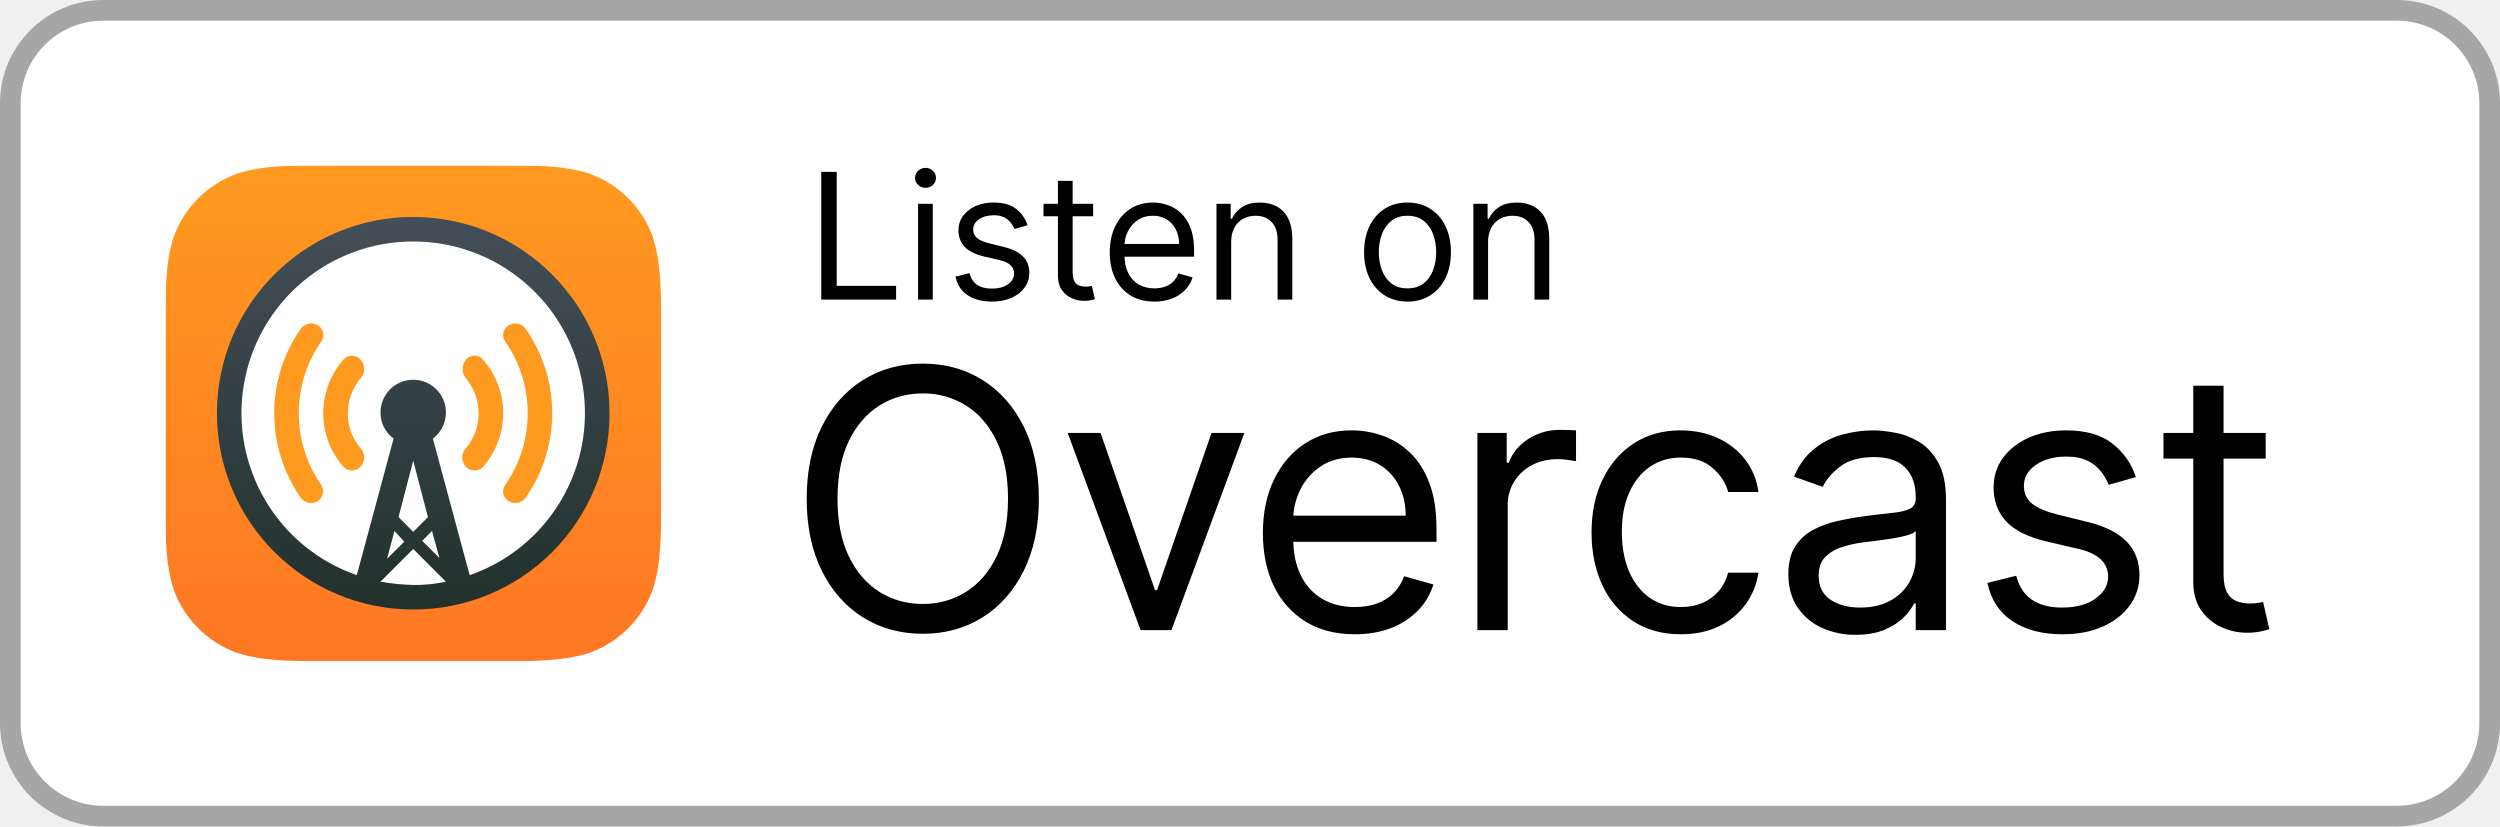
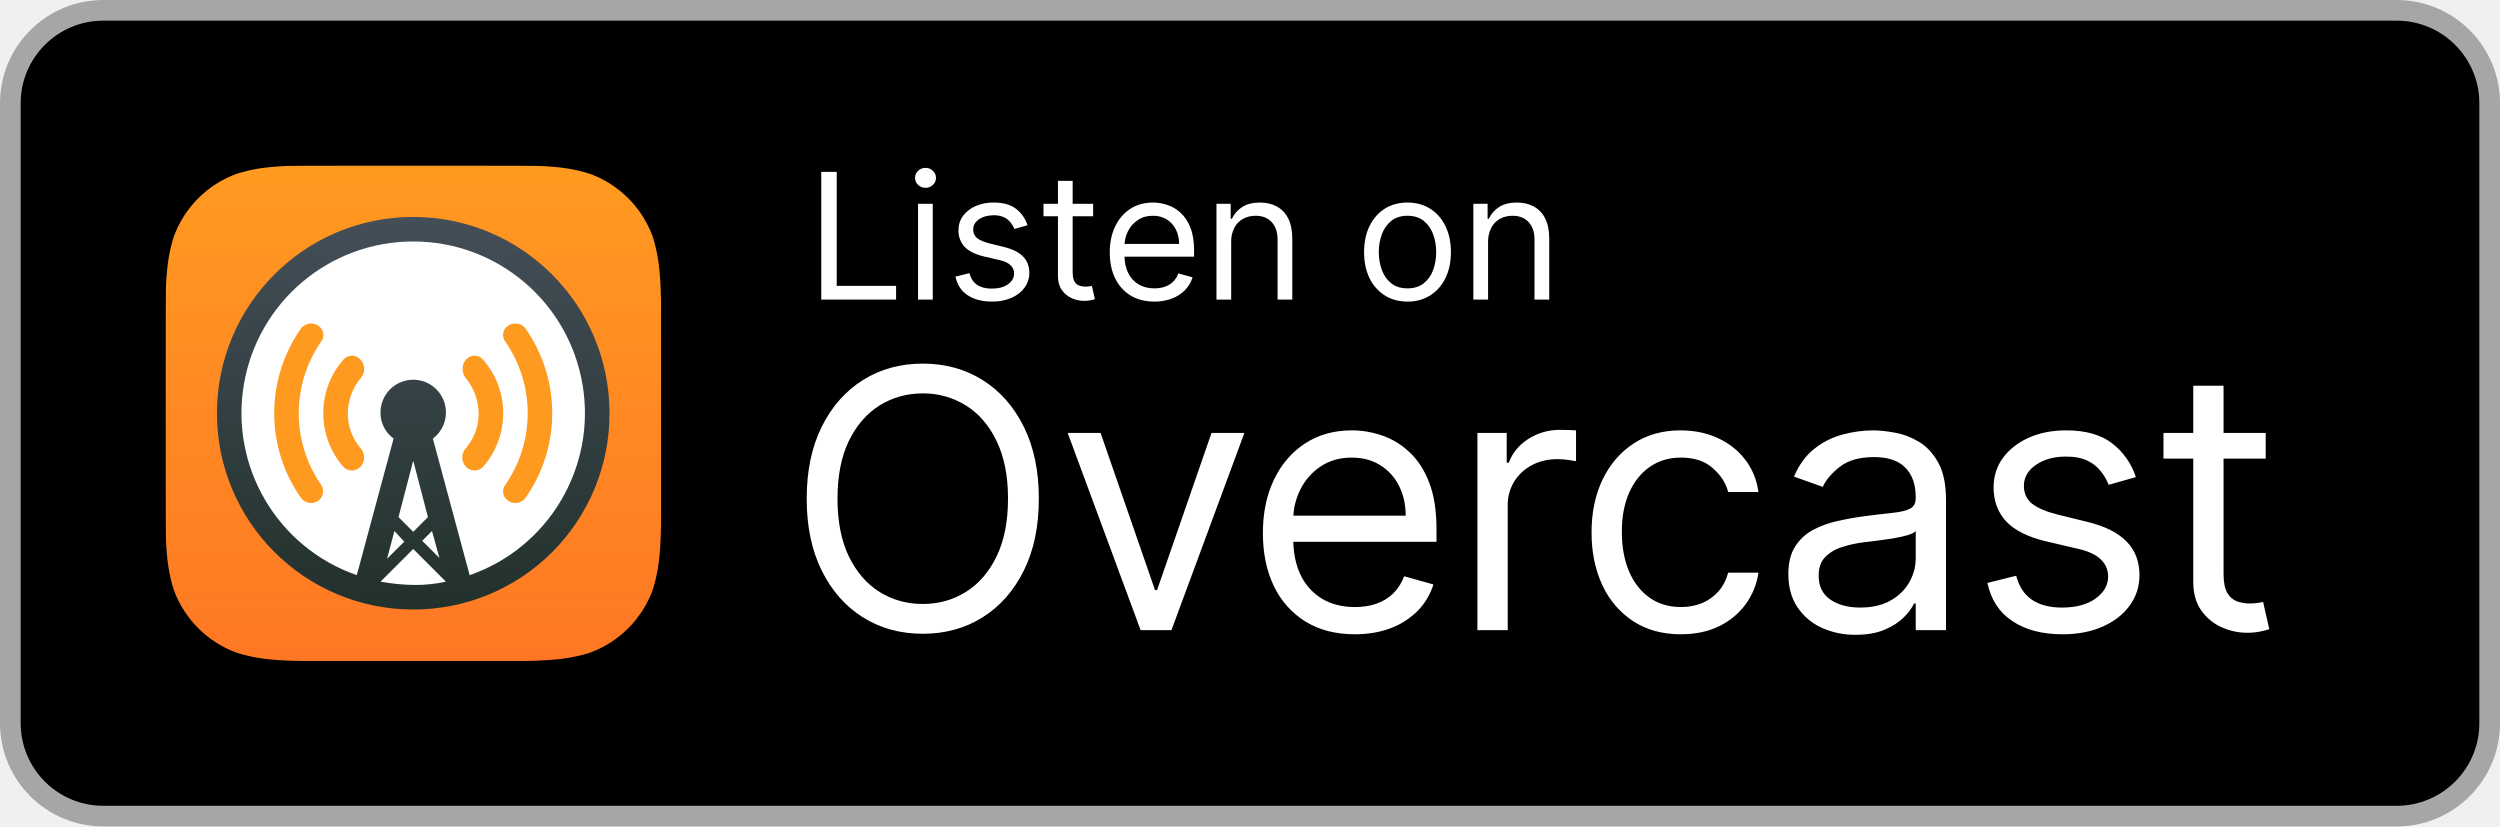
<svg xmlns="http://www.w3.org/2000/svg" width="121" height="40" fill="none" viewBox="0 0 121 40">
  <defs>
-     <linearGradient id="overcast-light__c" x1="0" x2="0" y1="0" y2="24" gradientUnits="userSpaceOnUse">
+     <linearGradient id="overcast-dark__c" x1="0" x2="0" y1="0" y2="24" gradientUnits="userSpaceOnUse">
      <stop stop-color="#FF9A20" />
      <stop offset="1" stop-color="#FF7724" />
    </linearGradient>
-     <linearGradient id="overcast-light__d" x1="10.5" x2="10.5" y1="10.5" y2="29.5" gradientUnits="userSpaceOnUse">
+     <linearGradient id="overcast-dark__d" x1="10.5" x2="10.5" y1="10.5" y2="29.5" gradientUnits="userSpaceOnUse">
      <stop stop-color="#444E58" />
      <stop offset="1" stop-color="#22312C" />
    </linearGradient>
-     <clipPath id="overcast-light__a">
+     <clipPath id="overcast-dark__a">
      <path fill="#fff" d="M8 8h24v24H8z" />
    </clipPath>
  </defs>
-   <rect width="120" height="39" x=".5" y=".5" fill="#fff" rx="4.5" />
+   <rect width="120" height="39" x=".5" y=".5" fill="#000" rx="4.5" />
  <rect width="120" height="39" x=".5" y=".5" stroke="#A6A6A6" rx="4.5" />
-   <g clip-path="url(#overcast-light__a)">
-     <mask id="overcast-light__b" width="25" height="25" x="8" y="8" maskUnits="userSpaceOnUse" style="mask-type:alpha">
+   <g clip-path="url(#overcast-dark__a)">
+     <mask id="overcast-dark__b" width="25" height="25" x="8" y="8" maskUnits="userSpaceOnUse" style="mask-type:alpha">
      <path fill="#000" fill-rule="evenodd" d="M16.37 8h7.264c2.41 0 3.613 0 4.911.41a5.098 5.098 0 0 1 3.048 3.047c.41 1.298.41 2.502.41 4.912v7.265c0 2.41 0 3.613-.41 4.911a5.098 5.098 0 0 1-3.048 3.048c-1.298.41-2.501.41-4.911.41h-7.265c-2.41 0-3.614 0-4.912-.41a5.098 5.098 0 0 1-3.047-3.048C8 27.247 8 26.044 8 23.634v-7.265c0-2.41 0-3.614.41-4.912a5.096 5.096 0 0 1 3.05-3.047C12.758 8 13.96 8 16.372 8" clip-rule="evenodd" />
    </mask>
-     <g mask="url(#overcast-light__b)">
-       <path fill="url(#overcast-light__c)" d="M0 0h24v24H0z" transform="translate(8 8)" />
+     <g mask="url(#overcast-dark__b)">
+       <path fill="url(#overcast-dark__c)" d="M0 0h24v24H0z" transform="translate(8 8)" />
      <path fill="#fff" fill-rule="evenodd" d="M20 29a9 9 0 1 0 0-18 9 9 0 0 0 0 18Z" clip-rule="evenodd" />
-       <path fill="url(#overcast-light__d)" fill-rule="evenodd" d="M10.5 20a9.5 9.5 0 0 0 9.5 9.5 9.477 9.477 0 0 0 9.5-9.5 9.5 9.5 0 0 0-19 0Zm10.212 5.027L20 25.74l-.712-.713.712-2.73.712 2.73Zm-1.622.673-.357 1.346.832-.83-.475-.516Zm1.345.475.475-.475.357 1.307-.832-.832Zm1.149 1.98L20 26.57l-1.583 1.583c.523.094 1.052.147 1.583.159a6.93 6.93 0 0 0 1.584-.159Zm-9.78-9.547A8.305 8.305 0 0 1 20 11.688a8.305 8.305 0 0 1 2.731 16.15l-1.78-6.61a1.583 1.583 0 1 0-2.534-1.267c-.008.5.229.972.633 1.266l-1.781 6.61a8.304 8.304 0 0 1-5.465-9.23Z" clip-rule="evenodd" />
+       <path fill="url(#overcast-dark__d)" fill-rule="evenodd" d="M10.5 20a9.5 9.5 0 0 0 9.5 9.5 9.477 9.477 0 0 0 9.5-9.5 9.5 9.5 0 0 0-19 0Zm10.212 5.027L20 25.74l-.712-.713.712-2.73.712 2.73Zm-1.622.673-.357 1.346.832-.83-.475-.516Zm1.345.475.475-.475.357 1.307-.832-.832Zm1.149 1.98L20 26.57l-1.583 1.583c.523.094 1.052.147 1.583.159a6.93 6.93 0 0 0 1.584-.159Zm-9.78-9.547A8.305 8.305 0 0 1 20 11.688a8.305 8.305 0 0 1 2.731 16.15l-1.78-6.61a1.583 1.583 0 1 0-2.534-1.267c-.008.5.229.972.633 1.266l-1.781 6.61a8.304 8.304 0 0 1-5.465-9.23Z" clip-rule="evenodd" />
      <path fill="#FF9A20" fill-rule="evenodd" d="M14.577 24.117a.614.614 0 0 0 .831.119.571.571 0 0 0 .12-.792 6.083 6.083 0 0 1 0-6.887.538.538 0 0 0-.12-.792.614.614 0 0 0-.83.119 7.14 7.14 0 0 0 0 8.233Zm10.015.119a.614.614 0 0 0 .83-.12 7.14 7.14 0 0 0 0-8.232.614.614 0 0 0-.83-.12.538.538 0 0 0-.12.793 6.083 6.083 0 0 1 0 6.887.538.538 0 0 0 .12.792Zm-2.02-2.573a.672.672 0 0 0-.039.91.575.575 0 0 0 .832.04 3.944 3.944 0 0 0 0-5.225.545.545 0 0 0-.832.04.715.715 0 0 0 .04.91A2.72 2.72 0 0 1 23.167 20a2.583 2.583 0 0 1-.594 1.663Zm-5.105.91a.575.575 0 0 1-.832.04 3.944 3.944 0 0 1 0-5.225.544.544 0 0 1 .832.04.672.672 0 0 1-.04.91A2.718 2.718 0 0 0 16.833 20a2.584 2.584 0 0 0 .594 1.663.67.67 0 0 1 .04.91Z" clip-rule="evenodd" />
    </g>
  </g>
-   <path fill="#000" d="M39.749 14.5V8.318h.748v5.518h2.874v.664h-3.622Zm4.684 0V9.864h.713V14.5h-.713Zm.362-5.41a.506.506 0 0 1-.359-.141.456.456 0 0 1-.148-.341c0-.133.05-.247.148-.341.1-.095.22-.142.36-.142.138 0 .257.047.356.142.1.094.15.208.15.341 0 .133-.05.246-.15.341a.496.496 0 0 1-.357.142Zm4.94 1.812-.64.181c-.04-.107-.1-.21-.179-.31a.865.865 0 0 0-.313-.254 1.14 1.14 0 0 0-.51-.1c-.284 0-.52.065-.71.196-.187.129-.28.293-.28.492a.51.51 0 0 0 .192.42c.13.102.33.188.604.256l.688.17c.415.1.724.254.927.461.203.206.305.47.305.794 0 .266-.077.503-.23.713-.15.209-.362.374-.633.495a2.33 2.33 0 0 1-.948.18c-.473 0-.864-.102-1.174-.307-.31-.205-.506-.505-.589-.9l.676-.169c.065.25.186.437.365.562.182.124.418.187.71.187.332 0 .595-.07.79-.211.198-.143.296-.314.296-.514a.54.54 0 0 0-.169-.404c-.112-.11-.285-.193-.519-.248l-.773-.18c-.424-.101-.736-.257-.935-.469a1.133 1.133 0 0 1-.296-.8c0-.261.073-.493.22-.694a1.5 1.5 0 0 1 .607-.474 2.13 2.13 0 0 1 .875-.172c.46 0 .82.1 1.081.302.264.201.45.467.561.797Zm3.173-1.038v.603h-2.403v-.603h2.403Zm-1.703-1.111h.712v4.419c0 .201.03.352.088.453.06.098.137.165.23.199a.92.92 0 0 0 .298.048c.079 0 .143-.004.194-.012l.12-.024.145.64a1.491 1.491 0 0 1-.531.085c-.201 0-.399-.044-.592-.13a1.177 1.177 0 0 1-.477-.396c-.125-.177-.187-.4-.187-.67V8.753Zm4.668 5.844c-.447 0-.832-.099-1.156-.296a1.99 1.99 0 0 1-.745-.833c-.174-.358-.26-.775-.26-1.25s.086-.893.26-1.256c.175-.364.418-.648.73-.85.314-.206.68-.309 1.099-.309.241 0 .48.04.715.121.236.08.45.211.643.392.193.18.347.417.462.713.115.296.172.66.172 1.092v.302h-3.574v-.616h2.85a1.52 1.52 0 0 0-.157-.7 1.183 1.183 0 0 0-.441-.486 1.234 1.234 0 0 0-.67-.178c-.284 0-.53.07-.737.212a1.39 1.39 0 0 0-.474.543c-.11.223-.166.463-.166.718v.41c0 .35.06.648.181.891.123.242.293.426.51.553.218.124.47.187.758.187.187 0 .356-.027.507-.079.153-.054.285-.135.396-.241.11-.109.196-.244.256-.405l.689.193a1.526 1.526 0 0 1-.366.616 1.78 1.78 0 0 1-.634.41 2.35 2.35 0 0 1-.848.146Zm3.716-2.886V14.5h-.712V9.864h.688v.724h.06a1.33 1.33 0 0 1 .495-.567c.222-.145.507-.218.858-.218.313 0 .588.065.823.193.236.127.42.32.55.58.13.258.196.584.196.978V14.5h-.712v-2.898c0-.364-.095-.648-.284-.85-.19-.206-.449-.309-.779-.309-.227 0-.43.05-.61.148a1.058 1.058 0 0 0-.42.432 1.43 1.43 0 0 0-.153.688Zm8.534 2.886c-.419 0-.786-.1-1.102-.3a2.018 2.018 0 0 1-.736-.835c-.175-.358-.263-.777-.263-1.256 0-.483.088-.905.263-1.265.177-.36.422-.64.736-.839.316-.2.683-.299 1.102-.299.418 0 .785.1 1.099.3.316.198.561.478.736.838.177.36.266.782.266 1.265 0 .479-.089.898-.266 1.256-.175.358-.42.636-.736.836a2.01 2.01 0 0 1-1.1.299Zm0-.64c.318 0 .58-.082.785-.245a1.44 1.44 0 0 0 .456-.643 2.47 2.47 0 0 0 .147-.863c0-.31-.049-.599-.147-.866a1.46 1.46 0 0 0-.456-.65c-.206-.164-.467-.247-.785-.247s-.58.083-.785.248a1.46 1.46 0 0 0-.456.649 2.487 2.487 0 0 0-.148.866c0 .31.05.598.148.863.099.266.25.48.456.643.205.163.467.245.785.245Zm3.9-2.246V14.5h-.712V9.864H72v.724h.06c.11-.235.274-.424.496-.567.221-.145.507-.218.857-.218.314 0 .589.065.824.193a1.3 1.3 0 0 1 .55.58c.13.258.196.584.196.978V14.5h-.713v-2.898c0-.364-.094-.648-.284-.85-.189-.206-.448-.309-.778-.309-.228 0-.43.05-.61.148a1.059 1.059 0 0 0-.42.432 1.43 1.43 0 0 0-.154.688ZM50.28 24.136c0 1.343-.242 2.503-.727 3.48-.485.978-1.15 1.732-1.995 2.263-.845.53-1.81.795-2.896.795-1.085 0-2.05-.265-2.896-.795-.845-.53-1.51-1.285-1.995-2.263-.485-.977-.727-2.137-.727-3.48 0-1.342.242-2.502.727-3.48.485-.977 1.15-1.732 1.995-2.262.845-.53 1.81-.795 2.896-.795 1.085 0 2.05.265 2.896.795.845.53 1.51 1.285 1.995 2.262.485.978.727 2.138.727 3.48Zm-1.492 0c0-1.102-.184-2.032-.553-2.79-.364-.758-.86-1.332-1.485-1.721a3.852 3.852 0 0 0-2.088-.584c-.77 0-1.469.194-2.094.584-.622.39-1.117.963-1.486 1.721-.364.758-.547 1.688-.547 2.79s.183 2.033.547 2.79c.37.759.864 1.333 1.486 1.722.625.39 1.323.584 2.094.584.77 0 1.467-.194 2.088-.584.626-.39 1.12-.963 1.485-1.721.369-.758.553-1.689.553-2.79Zm11.44-3.181-3.53 9.545h-1.492l-3.53-9.546h1.592l2.635 7.607h.099l2.635-7.607h1.59Zm5.346 9.744c-.92 0-1.713-.203-2.38-.61a4.087 4.087 0 0 1-1.535-1.714c-.356-.738-.535-1.595-.535-2.573s.178-1.84.535-2.585c.36-.75.862-1.334 1.504-1.753.646-.422 1.4-.634 2.262-.634.497 0 .988.083 1.473.249a3.65 3.65 0 0 1 1.323.808c.398.368.715.857.951 1.466.236.61.354 1.36.354 2.25v.621h-7.358v-1.267h5.867c0-.539-.108-1.02-.323-1.442a2.435 2.435 0 0 0-.908-1c-.389-.245-.849-.367-1.38-.367-.583 0-1.089.145-1.516.435a2.862 2.862 0 0 0-.975 1.118c-.228.46-.342.953-.342 1.48v.845c0 .72.124 1.332.373 1.833a2.69 2.69 0 0 0 1.05 1.137c.448.257.968.385 1.56.385.385 0 .733-.053 1.044-.161.315-.112.586-.278.814-.497a2.26 2.26 0 0 0 .528-.833l1.417.398c-.149.48-.4.903-.752 1.267a3.67 3.67 0 0 1-1.305.846c-.518.198-1.1.298-1.746.298Zm5.933-.199v-9.546h1.417v1.442h.1c.174-.472.489-.855.944-1.15a2.78 2.78 0 0 1 1.541-.44c.108 0 .243.002.404.006.162.004.284.01.367.018v1.492a4.398 4.398 0 0 0-.342-.056 3.364 3.364 0 0 0-.553-.044c-.464 0-.878.098-1.243.292-.36.191-.646.456-.857.796a2.145 2.145 0 0 0-.311 1.15v6.04h-1.467Zm9.849.199c-.895 0-1.666-.211-2.312-.634a4.137 4.137 0 0 1-1.491-1.746c-.348-.742-.522-1.59-.522-2.542 0-.97.178-1.825.534-2.567.36-.745.862-1.327 1.504-1.746.646-.422 1.4-.634 2.262-.634.671 0 1.276.125 1.815.373.538.249.98.597 1.323 1.044.344.448.558.97.64 1.566h-1.466c-.112-.435-.36-.82-.746-1.156-.381-.34-.895-.51-1.541-.51-.572 0-1.073.15-1.504.448-.427.294-.76.71-1 1.25-.237.534-.355 1.161-.355 1.882 0 .738.116 1.38.348 1.927.236.547.568.971.995 1.274.43.302.936.453 1.516.453.381 0 .727-.066 1.038-.198a2.14 2.14 0 0 0 .789-.572c.215-.249.369-.547.46-.895h1.466a3.398 3.398 0 0 1-.615 1.522 3.438 3.438 0 0 1-1.286 1.07c-.53.26-1.148.39-1.852.39Zm8.456.025a3.878 3.878 0 0 1-1.646-.342 2.826 2.826 0 0 1-1.175-1c-.29-.44-.435-.97-.435-1.591 0-.547.108-.99.323-1.33a2.28 2.28 0 0 1 .864-.808 4.54 4.54 0 0 1 1.193-.435c.44-.1.88-.178 1.324-.236a56.63 56.63 0 0 1 1.41-.168c.365-.042.63-.11.796-.205.17-.096.255-.261.255-.498v-.05c0-.612-.168-1.089-.504-1.428-.331-.34-.834-.51-1.51-.51-.7 0-1.249.153-1.646.46-.398.306-.678.634-.84.982l-1.392-.498c.249-.58.58-1.031.995-1.354a3.727 3.727 0 0 1 1.367-.684 5.675 5.675 0 0 1 1.467-.199c.306 0 .658.038 1.056.112.402.07.79.218 1.162.441.377.224.69.562.938 1.013.25.452.373 1.057.373 1.815V30.5h-1.466v-1.293h-.075a2.58 2.58 0 0 1-.497.665c-.232.236-.54.437-.926.603-.385.166-.855.249-1.41.249Zm.224-1.318c.58 0 1.069-.114 1.467-.341a2.328 2.328 0 0 0 1.218-2.02v-1.343c-.062.075-.2.143-.41.205-.208.058-.448.11-.721.156a32.691 32.691 0 0 1-1.405.186c-.38.05-.737.13-1.069.243a1.842 1.842 0 0 0-.795.49c-.199.216-.298.51-.298.883 0 .51.188.895.565 1.156.381.257.864.385 1.448.385Zm13.34-6.314-1.318.373a2.465 2.465 0 0 0-.366-.64 1.782 1.782 0 0 0-.647-.522c-.273-.137-.623-.205-1.05-.205-.584 0-1.071.135-1.46.404-.386.265-.578.603-.578 1.013 0 .364.132.652.397.864.266.211.68.387 1.243.528l1.417.348c.854.207 1.49.524 1.908.95.418.423.628.968.628 1.635 0 .547-.158 1.036-.473 1.467-.31.43-.745.77-1.305 1.019-.559.249-1.209.373-1.951.373-.974 0-1.78-.211-2.418-.634-.638-.423-1.041-1.04-1.211-1.852l1.392-.348c.132.514.383.9.752 1.156.373.257.86.385 1.46.385.684 0 1.226-.145 1.628-.435.406-.294.609-.646.609-1.056a1.11 1.11 0 0 0-.348-.833c-.232-.228-.588-.398-1.069-.51l-1.59-.372c-.875-.208-1.517-.529-1.927-.964-.406-.439-.609-.988-.609-1.646 0-.54.151-1.015.454-1.43.306-.414.723-.74 1.249-.976.53-.236 1.13-.354 1.802-.354.945 0 1.686.207 2.225.622a3.35 3.35 0 0 1 1.156 1.64Zm6.283-2.137v1.242h-4.947v-1.242h4.947Zm-3.505-2.287h1.466v9.098c0 .414.06.725.181.932a.93.93 0 0 0 .472.41c.195.066.4.1.615.1a2.6 2.6 0 0 0 .398-.025l.248-.05.299 1.317c-.1.038-.239.075-.417.112a3.059 3.059 0 0 1-.677.062c-.414 0-.82-.089-1.218-.267a2.417 2.417 0 0 1-.982-.814c-.257-.365-.385-.825-.385-1.38v-9.495Z" />
+   <path fill="#fff" d="M39.749 14.5V8.318h.748v5.518h2.874v.664h-3.622Zm4.684 0V9.864h.713V14.5h-.713Zm.362-5.41a.506.506 0 0 1-.359-.141.456.456 0 0 1-.148-.341c0-.133.05-.247.148-.341.1-.095.22-.142.36-.142.138 0 .257.047.356.142.1.094.15.208.15.341 0 .133-.05.246-.15.341a.496.496 0 0 1-.357.142Zm4.94 1.812-.64.181c-.04-.107-.1-.21-.179-.31a.865.865 0 0 0-.313-.254 1.14 1.14 0 0 0-.51-.1c-.284 0-.52.065-.71.196-.187.129-.28.293-.28.492a.51.51 0 0 0 .192.42c.13.102.33.188.604.256l.688.17c.415.1.724.254.927.461.203.206.305.47.305.794 0 .266-.077.503-.23.713-.15.209-.362.374-.633.495a2.33 2.33 0 0 1-.948.18c-.473 0-.864-.102-1.174-.307-.31-.205-.506-.505-.589-.9l.676-.169c.065.25.186.437.365.562.182.124.418.187.71.187.332 0 .595-.07.79-.211.198-.143.296-.314.296-.514a.54.54 0 0 0-.169-.404c-.112-.11-.285-.193-.519-.248l-.773-.18c-.424-.101-.736-.257-.935-.469a1.133 1.133 0 0 1-.296-.8c0-.261.073-.493.22-.694a1.5 1.5 0 0 1 .607-.474 2.13 2.13 0 0 1 .875-.172c.46 0 .82.1 1.081.302.264.201.45.467.561.797Zm3.173-1.038v.603h-2.403v-.603h2.403Zm-1.703-1.111h.712v4.419c0 .201.03.352.088.453.06.098.137.165.23.199a.92.92 0 0 0 .298.048c.079 0 .143-.004.194-.012l.12-.024.145.64a1.491 1.491 0 0 1-.531.085c-.201 0-.399-.044-.592-.13a1.177 1.177 0 0 1-.477-.396c-.125-.177-.187-.4-.187-.67V8.753Zm4.668 5.844c-.447 0-.832-.099-1.156-.296a1.99 1.99 0 0 1-.745-.833c-.174-.358-.26-.775-.26-1.25s.086-.893.26-1.256c.175-.364.418-.648.73-.85.314-.206.68-.309 1.099-.309.241 0 .48.04.715.121.236.08.45.211.643.392.193.18.347.417.462.713.115.296.172.66.172 1.092v.302h-3.574v-.616h2.85a1.52 1.52 0 0 0-.157-.7 1.183 1.183 0 0 0-.441-.486 1.234 1.234 0 0 0-.67-.178c-.284 0-.53.07-.737.212a1.39 1.39 0 0 0-.474.543c-.11.223-.166.463-.166.718v.41c0 .35.06.648.181.891.123.242.293.426.51.553.218.124.47.187.758.187.187 0 .356-.027.507-.079.153-.054.285-.135.396-.241.11-.109.196-.244.256-.405l.689.193a1.526 1.526 0 0 1-.366.616 1.78 1.78 0 0 1-.634.41 2.35 2.35 0 0 1-.848.146Zm3.716-2.886V14.5h-.712V9.864h.688v.724h.06a1.33 1.33 0 0 1 .495-.567c.222-.145.507-.218.858-.218.313 0 .588.065.823.193.236.127.42.32.55.58.13.258.196.584.196.978V14.5h-.712v-2.898c0-.364-.095-.648-.284-.85-.19-.206-.449-.309-.779-.309-.227 0-.43.05-.61.148a1.058 1.058 0 0 0-.42.432 1.43 1.43 0 0 0-.153.688Zm8.534 2.886c-.419 0-.786-.1-1.102-.3a2.018 2.018 0 0 1-.736-.835c-.175-.358-.263-.777-.263-1.256 0-.483.088-.905.263-1.265.177-.36.422-.64.736-.839.316-.2.683-.299 1.102-.299.418 0 .785.1 1.099.3.316.198.561.478.736.838.177.36.266.782.266 1.265 0 .479-.089.898-.266 1.256-.175.358-.42.636-.736.836a2.01 2.01 0 0 1-1.1.299Zm0-.64c.318 0 .58-.082.785-.245a1.44 1.44 0 0 0 .456-.643 2.47 2.47 0 0 0 .147-.863c0-.31-.049-.599-.147-.866a1.46 1.46 0 0 0-.456-.65c-.206-.164-.467-.247-.785-.247s-.58.083-.785.248a1.46 1.46 0 0 0-.456.649 2.487 2.487 0 0 0-.148.866c0 .31.05.598.148.863.099.266.25.48.456.643.205.163.467.245.785.245Zm3.9-2.246V14.5h-.712V9.864H72v.724h.06c.11-.235.274-.424.496-.567.221-.145.507-.218.857-.218.314 0 .589.065.824.193a1.3 1.3 0 0 1 .55.58c.13.258.196.584.196.978V14.5h-.713v-2.898c0-.364-.094-.648-.284-.85-.189-.206-.448-.309-.778-.309-.228 0-.43.05-.61.148a1.059 1.059 0 0 0-.42.432 1.43 1.43 0 0 0-.154.688ZM50.28 24.136c0 1.343-.242 2.503-.727 3.48-.485.978-1.15 1.732-1.995 2.263-.845.53-1.81.795-2.896.795-1.085 0-2.05-.265-2.896-.795-.845-.53-1.51-1.285-1.995-2.263-.485-.977-.727-2.137-.727-3.48 0-1.342.242-2.502.727-3.48.485-.977 1.15-1.732 1.995-2.262.845-.53 1.81-.795 2.896-.795 1.085 0 2.05.265 2.896.795.845.53 1.51 1.285 1.995 2.262.485.978.727 2.138.727 3.48Zm-1.492 0c0-1.102-.184-2.032-.553-2.79-.364-.758-.86-1.332-1.485-1.721a3.852 3.852 0 0 0-2.088-.584c-.77 0-1.469.194-2.094.584-.622.39-1.117.963-1.486 1.721-.364.758-.547 1.688-.547 2.79s.183 2.033.547 2.79c.37.759.864 1.333 1.486 1.722.625.39 1.323.584 2.094.584.77 0 1.467-.194 2.088-.584.626-.39 1.12-.963 1.485-1.721.369-.758.553-1.689.553-2.79Zm11.44-3.181-3.53 9.545h-1.492l-3.53-9.546h1.592l2.635 7.607h.099l2.635-7.607h1.59Zm5.346 9.744c-.92 0-1.713-.203-2.38-.61a4.087 4.087 0 0 1-1.535-1.714c-.356-.738-.535-1.595-.535-2.573s.178-1.84.535-2.585c.36-.75.862-1.334 1.504-1.753.646-.422 1.4-.634 2.262-.634.497 0 .988.083 1.473.249a3.65 3.65 0 0 1 1.323.808c.398.368.715.857.951 1.466.236.61.354 1.36.354 2.25v.621h-7.358v-1.267h5.867c0-.539-.108-1.02-.323-1.442a2.435 2.435 0 0 0-.908-1c-.389-.245-.849-.367-1.38-.367-.583 0-1.089.145-1.516.435a2.862 2.862 0 0 0-.975 1.118c-.228.46-.342.953-.342 1.48v.845c0 .72.124 1.332.373 1.833a2.69 2.69 0 0 0 1.05 1.137c.448.257.968.385 1.56.385.385 0 .733-.053 1.044-.161.315-.112.586-.278.814-.497a2.26 2.26 0 0 0 .528-.833l1.417.398c-.149.48-.4.903-.752 1.267a3.67 3.67 0 0 1-1.305.846c-.518.198-1.1.298-1.746.298Zm5.933-.199v-9.546h1.417v1.442h.1c.174-.472.489-.855.944-1.15a2.78 2.78 0 0 1 1.541-.44c.108 0 .243.002.404.006.162.004.284.01.367.018v1.492a4.398 4.398 0 0 0-.342-.056 3.364 3.364 0 0 0-.553-.044c-.464 0-.878.098-1.243.292-.36.191-.646.456-.857.796a2.145 2.145 0 0 0-.311 1.15v6.04h-1.467Zm9.849.199c-.895 0-1.666-.211-2.312-.634a4.137 4.137 0 0 1-1.491-1.746c-.348-.742-.522-1.59-.522-2.542 0-.97.178-1.825.534-2.567.36-.745.862-1.327 1.504-1.746.646-.422 1.4-.634 2.262-.634.671 0 1.276.125 1.815.373.538.249.98.597 1.323 1.044.344.448.558.97.64 1.566h-1.466c-.112-.435-.36-.82-.746-1.156-.381-.34-.895-.51-1.541-.51-.572 0-1.073.15-1.504.448-.427.294-.76.71-1 1.25-.237.534-.355 1.161-.355 1.882 0 .738.116 1.38.348 1.927.236.547.568.971.995 1.274.43.302.936.453 1.516.453.381 0 .727-.066 1.038-.198a2.14 2.14 0 0 0 .789-.572c.215-.249.369-.547.46-.895h1.466a3.398 3.398 0 0 1-.615 1.522 3.438 3.438 0 0 1-1.286 1.07c-.53.26-1.148.39-1.852.39Zm8.456.025a3.878 3.878 0 0 1-1.646-.342 2.826 2.826 0 0 1-1.175-1c-.29-.44-.435-.97-.435-1.591 0-.547.108-.99.323-1.33a2.28 2.28 0 0 1 .864-.808 4.54 4.54 0 0 1 1.193-.435c.44-.1.88-.178 1.324-.236a56.63 56.63 0 0 1 1.41-.168c.365-.042.63-.11.796-.205.17-.096.255-.261.255-.498v-.05c0-.612-.168-1.089-.504-1.428-.331-.34-.834-.51-1.51-.51-.7 0-1.249.153-1.646.46-.398.306-.678.634-.84.982l-1.392-.498c.249-.58.58-1.031.995-1.354a3.727 3.727 0 0 1 1.367-.684 5.675 5.675 0 0 1 1.467-.199c.306 0 .658.038 1.056.112.402.07.79.218 1.162.441.377.224.69.562.938 1.013.25.452.373 1.057.373 1.815V30.5h-1.466v-1.293h-.075a2.58 2.58 0 0 1-.497.665c-.232.236-.54.437-.926.603-.385.166-.855.249-1.41.249Zm.224-1.318c.58 0 1.069-.114 1.467-.341a2.328 2.328 0 0 0 1.218-2.02v-1.343c-.062.075-.2.143-.41.205-.208.058-.448.11-.721.156a32.691 32.691 0 0 1-1.405.186c-.38.05-.737.13-1.069.243a1.842 1.842 0 0 0-.795.49c-.199.216-.298.51-.298.883 0 .51.188.895.565 1.156.381.257.864.385 1.448.385Zm13.34-6.314-1.318.373a2.465 2.465 0 0 0-.366-.64 1.782 1.782 0 0 0-.647-.522c-.273-.137-.623-.205-1.05-.205-.584 0-1.071.135-1.46.404-.386.265-.578.603-.578 1.013 0 .364.132.652.397.864.266.211.68.387 1.243.528l1.417.348c.854.207 1.49.524 1.908.95.418.423.628.968.628 1.635 0 .547-.158 1.036-.473 1.467-.31.43-.745.77-1.305 1.019-.559.249-1.209.373-1.951.373-.974 0-1.78-.211-2.418-.634-.638-.423-1.041-1.04-1.211-1.852l1.392-.348c.132.514.383.9.752 1.156.373.257.86.385 1.46.385.684 0 1.226-.145 1.628-.435.406-.294.609-.646.609-1.056a1.11 1.11 0 0 0-.348-.833c-.232-.228-.588-.398-1.069-.51l-1.59-.372c-.875-.208-1.517-.529-1.927-.964-.406-.439-.609-.988-.609-1.646 0-.54.151-1.015.454-1.43.306-.414.723-.74 1.249-.976.53-.236 1.13-.354 1.802-.354.945 0 1.686.207 2.225.622a3.35 3.35 0 0 1 1.156 1.64Zm6.283-2.137v1.242h-4.947v-1.242h4.947Zm-3.505-2.287h1.466v9.098c0 .414.06.725.181.932a.93.93 0 0 0 .472.41c.195.066.4.1.615.1a2.6 2.6 0 0 0 .398-.025l.248-.05.299 1.317c-.1.038-.239.075-.417.112a3.059 3.059 0 0 1-.677.062c-.414 0-.82-.089-1.218-.267a2.417 2.417 0 0 1-.982-.814c-.257-.365-.385-.825-.385-1.38v-9.495Z" />
</svg>
